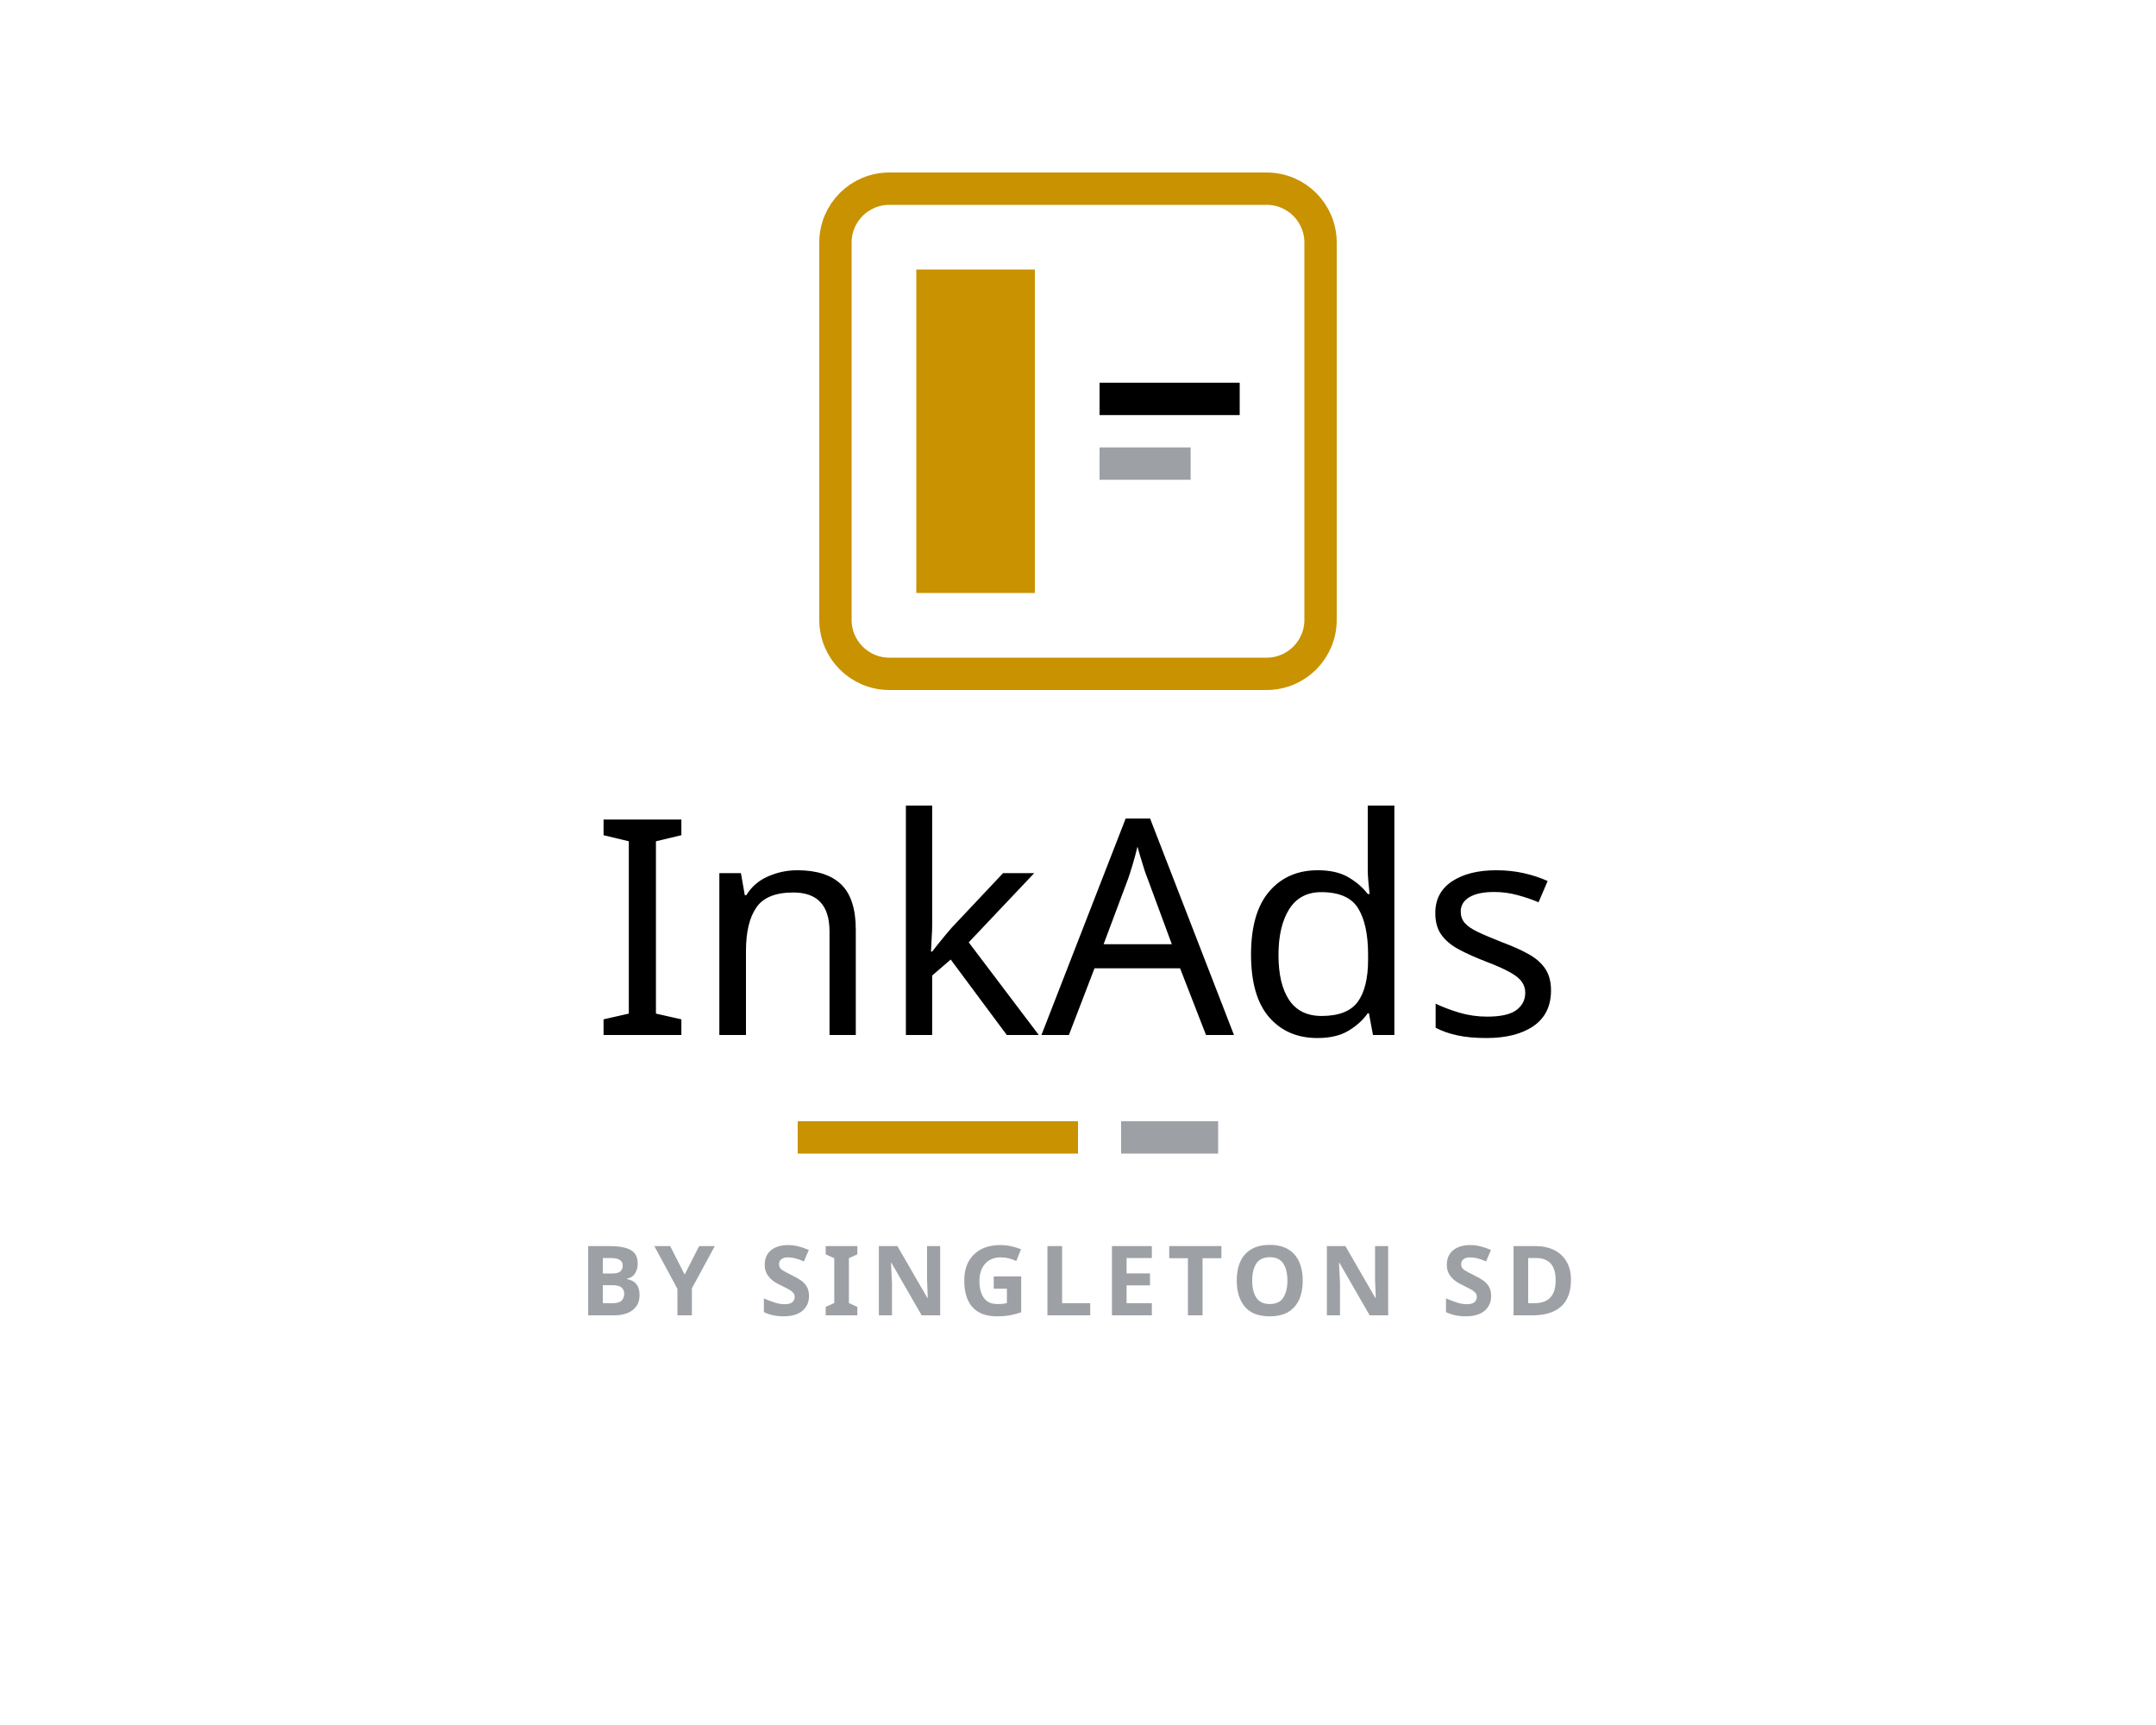
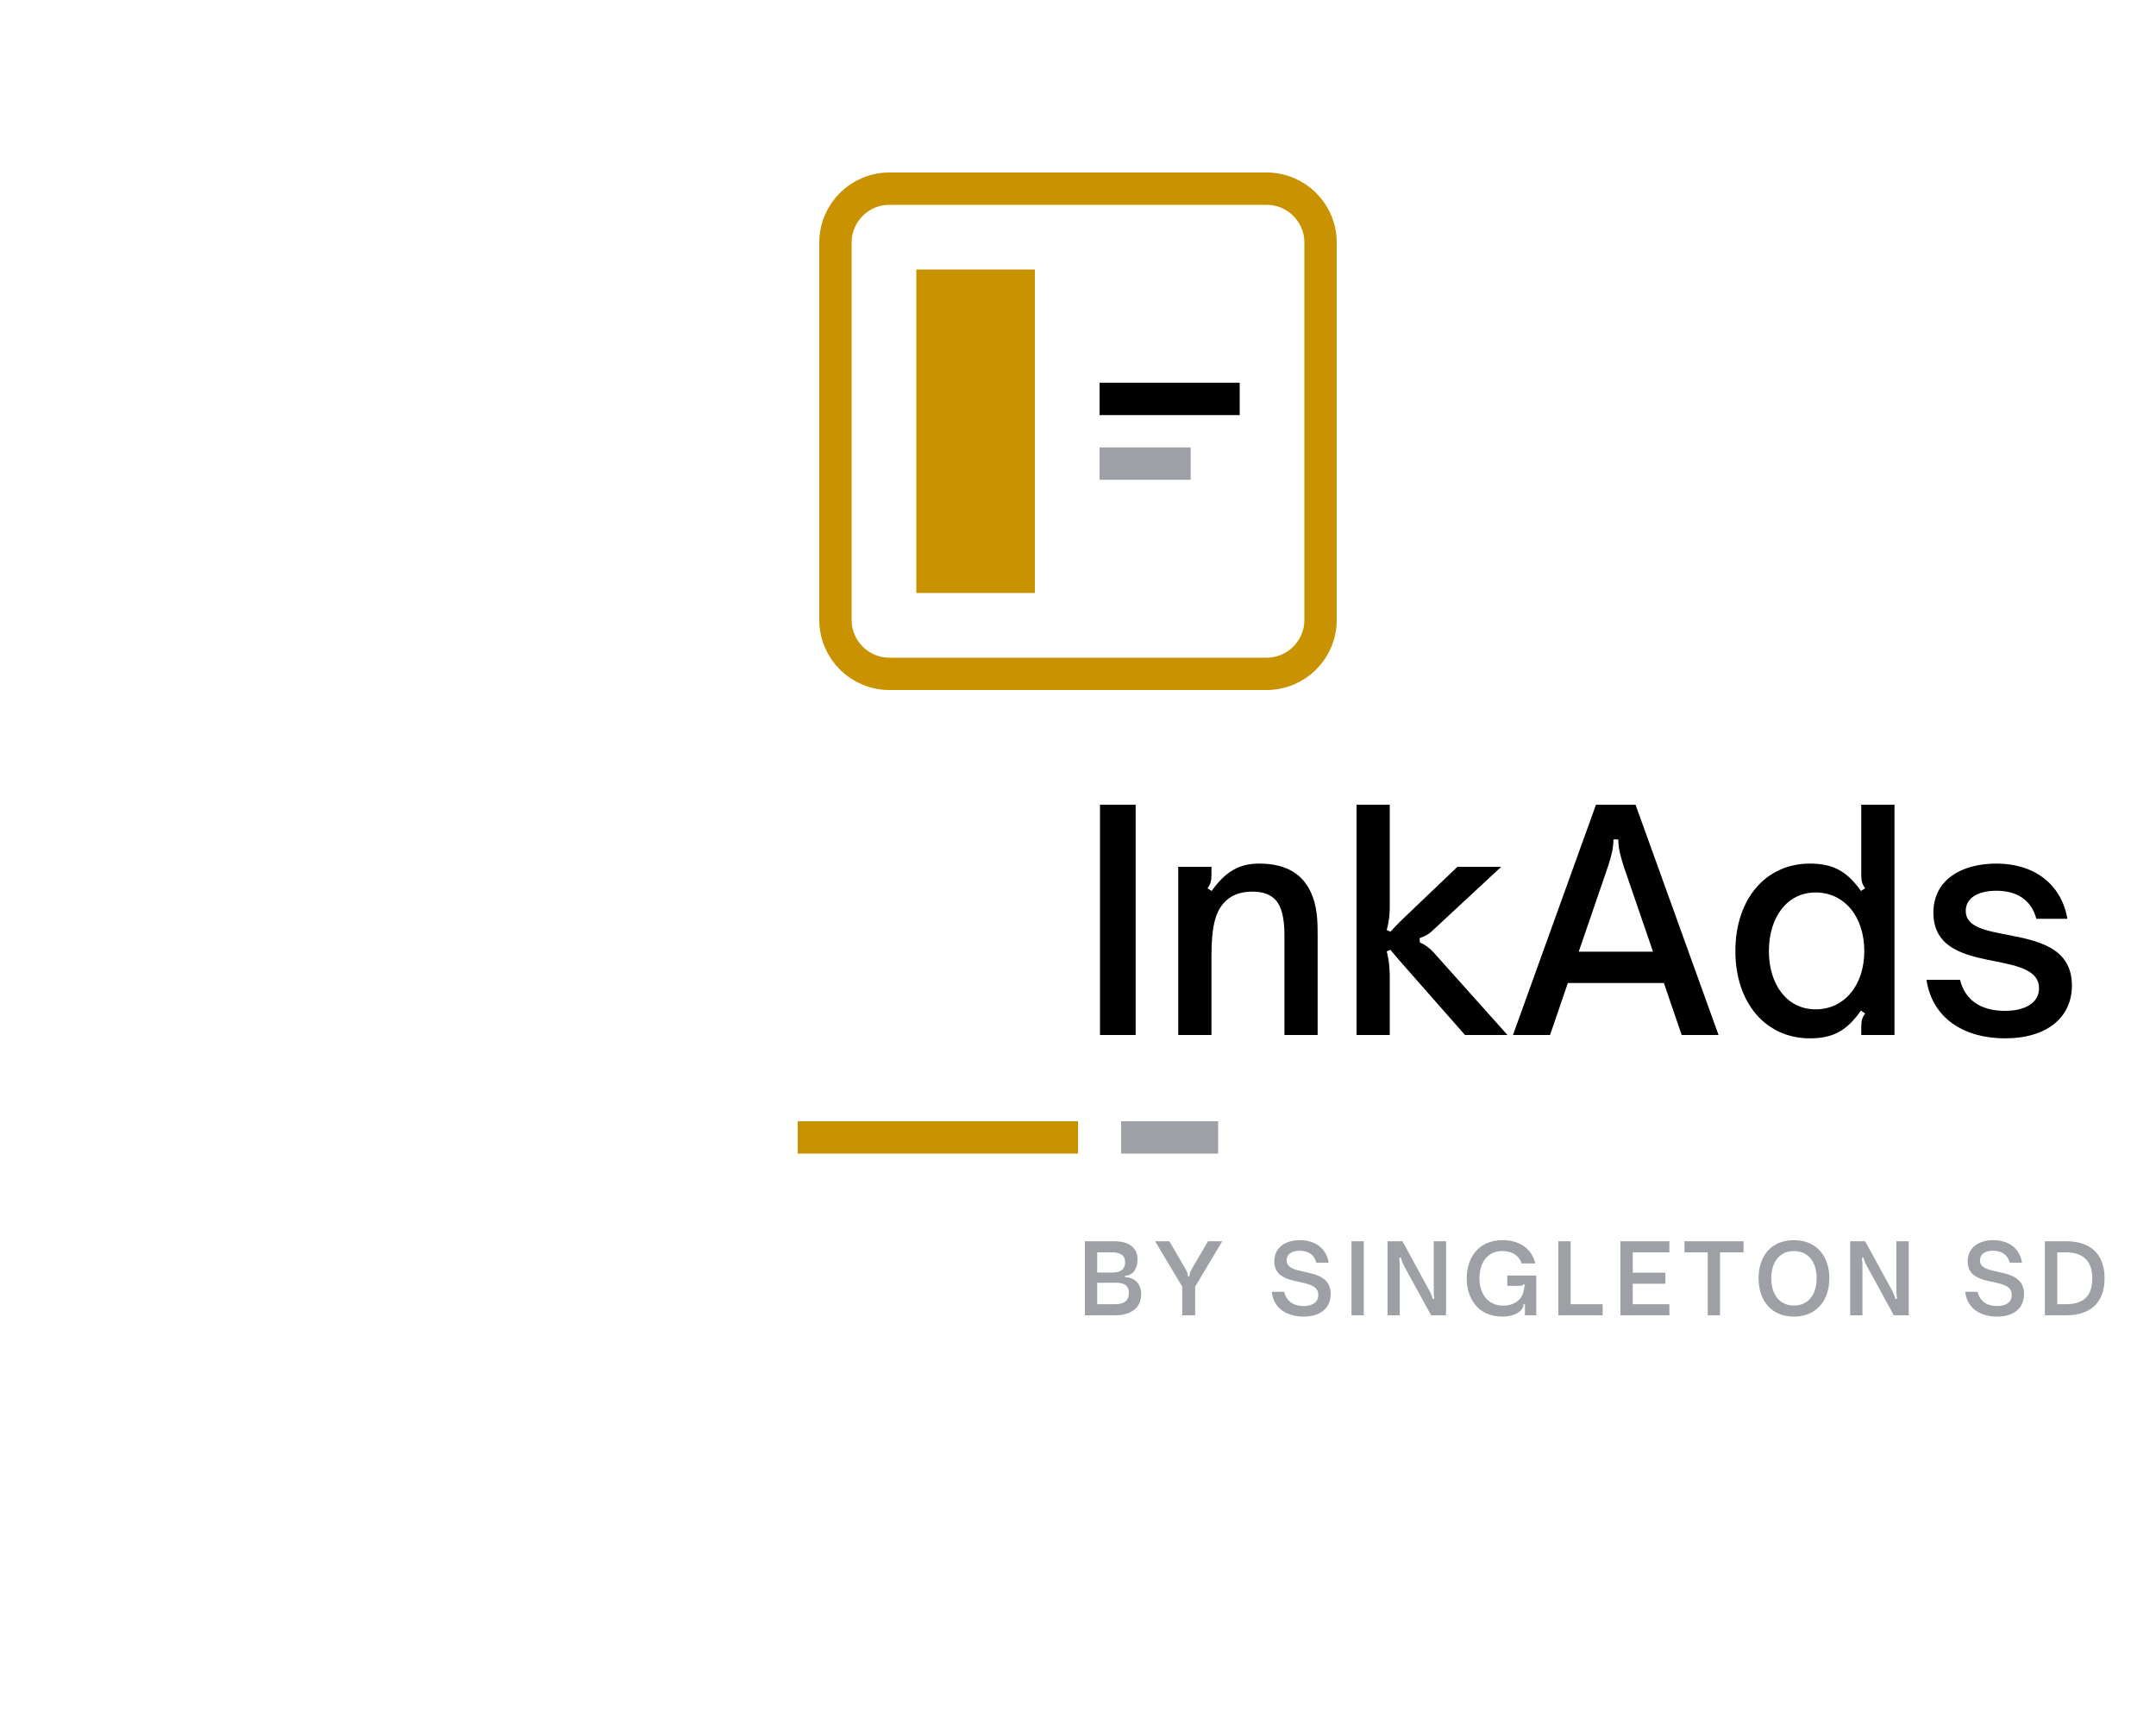
<svg xmlns="http://www.w3.org/2000/svg" viewBox="0 0 200 160" fill="none">
  <g transform="translate(76,16)">
    <rect x="1.5" y="1.5" width="45" height="45" rx="5" stroke="#C89200" stroke-width="3" />
    <rect x="9" y="9" width="11" height="30" fill="#C89200" />
    <rect x="26" y="19.5" width="13" height="3" fill="#000000" />
    <rect x="26" y="25.5" width="8.45" height="3" fill="#9DA1A6" />
  </g>
-   <text x="100" y="96" text-anchor="middle" fill="#000000" font-family="'Open Sauce Sans', system-ui, sans-serif" font-size="28" font-weight="500">InkAds</text>
+   <path d="M102.04 96L105.35 96L105.35 74.64L102.04 74.64 M109.30 96L112.38 96L112.38 88.69C112.38 86.06 112.71 84.66 113.52 83.76C114.11 83.09 114.98 82.70 116.16 82.70C117.14 82.70 117.84 82.95 118.34 83.48C118.90 84.13 119.15 85.16 119.15 86.79L119.15 96L122.23 96L122.23 86.82C122.23 85.53 122.23 84.02 121.53 82.62C120.83 81.19 119.46 80.10 116.80 80.10C114.98 80.10 113.69 80.82 112.40 82.64L112.01 82.39C112.29 82.03 112.38 81.69 112.38 81.16L112.38 80.40L109.30 80.40 M125.84 96L128.92 96L128.92 90.90C128.92 90.15 128.92 89.36 128.64 88.24L128.98 88.10C129.65 88.89 130.02 89.34 130.41 89.76L135.90 96L139.84 96L132.98 88.33C132.59 87.91 132.20 87.63 131.70 87.40L131.70 87.01C132.20 86.84 132.56 86.65 132.98 86.23L139.26 80.40L135.20 80.40L130.41 84.97C130.02 85.33 129.65 85.70 128.98 86.42L128.64 86.26C128.92 85.22 128.92 84.49 128.92 83.82L128.92 74.64L125.84 74.64 M140.35 96L143.79 96L145.44 91.18L154.35 91.18L156 96L159.42 96L151.72 74.64L148.05 74.64M146.45 88.27L149.17 80.35C149.48 79.40 149.67 78.67 149.67 77.86L150.12 77.86C150.12 78.67 150.32 79.40 150.62 80.35L153.34 88.27 M167.90 96.31C170.06 96.31 171.34 95.58 172.63 93.73L173.02 94.01C172.74 94.38 172.66 94.68 172.66 95.24L172.66 96L175.74 96L175.74 74.64L172.66 74.64L172.66 81.16C172.66 81.69 172.74 82.03 173.02 82.39L172.63 82.64C171.34 80.82 170.06 80.10 167.90 80.10C163.76 80.10 160.98 83.43 160.98 88.22C160.98 92.98 163.76 96.31 167.90 96.31M168.43 93.62C165.77 93.62 164.09 91.32 164.09 88.22C164.09 85.08 165.77 82.78 168.43 82.78C171.09 82.78 172.94 85.02 172.94 88.22C172.94 91.38 171.09 93.62 168.43 93.62 M185.99 96.31C189.91 96.31 192.20 94.35 192.20 91.41C192.20 87.85 188.96 87.24 186.18 86.70C184.17 86.31 182.35 85.98 182.35 84.49C182.35 83.34 183.41 82.62 185.20 82.62C187 82.62 188.42 83.40 188.90 85.22L191.78 85.22C191.22 82 188.70 80.10 185.20 80.10C181.98 80.10 179.35 81.58 179.35 84.66C179.35 88.02 182.40 88.64 185.12 89.17C187.22 89.59 189.15 90.01 189.15 91.66C189.15 93.03 187.84 93.76 185.99 93.76C183.64 93.76 182.26 92.67 181.82 90.88L178.71 90.88C179.24 94.46 182.21 96.31 185.99 96.31" fill="#000000" />
  <rect x="74" y="104" width="26" height="3" fill="#C89200" />
  <rect x="104" y="104" width="9" height="3" fill="#9DA1A6" />
-   <text x="100" y="122" text-anchor="middle" fill="#9DA1A6" font-family="'Open Sauce Sans', system-ui, sans-serif" font-size="9" font-weight="600" letter-spacing="0.9">BY SINGLETON SD</text>
+   <path d="M100.64 122L103.43 122C103.89 122 104.72 121.93 105.28 121.43C105.62 121.14 105.86 120.69 105.86 120.03C105.86 119.08 105.25 118.47 104.37 118.47L104.37 118.33C105.06 118.33 105.52 117.70 105.52 116.85C105.52 116.38 105.39 115.97 105.08 115.67C104.73 115.33 104.18 115.13 103.31 115.13L100.64 115.13M101.78 118.03L101.78 116.16L103.07 116.16C103.48 116.16 103.87 116.21 104.11 116.43C104.28 116.57 104.37 116.78 104.37 117.09C104.37 117.68 103.99 118.03 103.26 118.03M101.78 120.97L101.78 118.98L103.45 118.98C103.94 118.98 104.72 119.01 104.72 119.94C104.72 120.29 104.61 120.52 104.44 120.68C104.12 120.97 103.62 120.97 103.29 120.97 M109.67 122L110.87 122L110.87 119.34L113.38 115.13L112.06 115.13L110.59 117.64C110.41 117.96 110.34 118.09 110.34 118.39L110.20 118.39C110.20 118.09 110.12 117.96 109.94 117.65L108.48 115.13L107.15 115.13L109.67 119.34 M120.92 122.12C122.53 122.12 123.44 121.30 123.44 120.03C123.44 118.49 122.12 118.21 120.98 117.96C120.11 117.77 119.35 117.60 119.35 116.90C119.35 116.33 119.82 116.01 120.56 116.01C121.28 116.01 121.92 116.33 122.10 117.12L123.25 117.12C123.02 115.66 121.85 115.03 120.57 115.03C119.22 115.03 118.21 115.73 118.21 117C118.21 118.41 119.45 118.68 120.55 118.91C121.46 119.11 122.29 119.29 122.29 120.10C122.29 120.80 121.73 121.14 120.93 121.14C120.18 121.14 119.36 120.84 119.13 119.82L117.97 119.82C118.16 121.51 119.58 122.12 120.92 122.12 M125.37 122L126.51 122L126.51 115.13L125.37 115.13 M128.71 122L129.85 122L129.85 117.52C129.85 117.25 129.85 117.06 129.80 116.68L129.94 116.64C130.07 117.09 130.19 117.30 130.29 117.50L132.76 122L134.14 122L134.14 115.13L133 115.13L133 119.61C133 119.89 133 120.08 133.06 120.46L132.91 120.49C132.78 120.03 132.66 119.82 132.54 119.61L130.10 115.13L128.71 115.13 M139.38 122.12C139.94 122.12 140.48 121.98 140.84 121.74C141.14 121.55 141.32 121.29 141.32 120.97L141.46 120.97L141.46 122L142.51 122L142.51 118.31L139.82 118.31L139.82 119.27L140.76 119.27C141.11 119.27 141.22 119.25 141.37 119.11L141.48 119.22C141.35 119.35 141.41 119.63 141.26 120.03C141 120.69 140.33 121.10 139.45 121.10C137.98 121.10 137.24 119.97 137.24 118.55C137.24 117.19 137.93 116.04 139.37 116.04C140.30 116.04 140.91 116.47 141.16 117.19L142.43 117.19C142.10 115.90 141.08 115.03 139.38 115.03C137.10 115.03 136.06 116.72 136.06 118.57C136.06 120.42 137.09 122.12 139.38 122.12 M144.56 122L148.67 122L148.67 120.97L145.70 120.97L145.70 115.13L144.56 115.13 M150.32 122L154.86 122L154.86 120.97L151.46 120.97L151.46 119.07L154.49 119.07L154.49 118.05L151.46 118.05L151.46 116.16L154.86 116.16L154.86 115.13L150.32 115.13 M158.42 122L159.56 122L159.56 116.16L161.74 116.16L161.74 115.13L156.26 115.13L156.26 116.16L158.42 116.16 M166.41 122.12C168.64 122.12 169.70 120.45 169.70 118.56C169.70 116.67 168.64 115.03 166.41 115.03C164.17 115.03 163.13 116.67 163.13 118.56C163.13 120.45 164.17 122.12 166.41 122.12M166.41 121.09C165.06 121.09 164.31 120.05 164.31 118.56C164.31 117.09 165.06 116.04 166.41 116.04C167.77 116.04 168.52 117.09 168.52 118.56C168.52 120.05 167.77 121.09 166.41 121.09 M171.63 122L172.77 122L172.77 117.52C172.77 117.25 172.77 117.06 172.72 116.68L172.86 116.64C172.99 117.09 173.11 117.30 173.22 117.50L175.68 122L177.06 122L177.06 115.13L175.92 115.13L175.92 119.61C175.92 119.89 175.92 120.08 175.98 120.46L175.83 120.49C175.70 120.03 175.58 119.82 175.47 119.61L173.02 115.13L171.63 115.13 M185.24 122.12C186.85 122.12 187.76 121.30 187.76 120.03C187.76 118.49 186.45 118.21 185.30 117.96C184.44 117.77 183.67 117.60 183.67 116.90C183.67 116.33 184.14 116.01 184.88 116.01C185.61 116.01 186.24 116.33 186.43 117.12L187.57 117.12C187.35 115.66 186.18 115.03 184.90 115.03C183.54 115.03 182.53 115.73 182.53 117C182.53 118.41 183.77 118.68 184.87 118.91C185.78 119.11 186.62 119.29 186.62 120.10C186.62 120.80 186.06 121.14 185.26 121.14C184.50 121.14 183.68 120.84 183.46 119.82L182.30 119.82C182.49 121.51 183.91 122.12 185.24 122.12 M189.69 122L191.66 122C193.97 122 195.23 120.77 195.23 118.57C195.23 116.37 193.97 115.13 191.67 115.13L189.69 115.13M190.84 120.97L190.84 116.16L191.65 116.16C193.11 116.16 194.09 116.85 194.09 118.57C194.09 120.43 193.04 120.97 191.65 120.97" fill="#9DA1A6" />
</svg>
